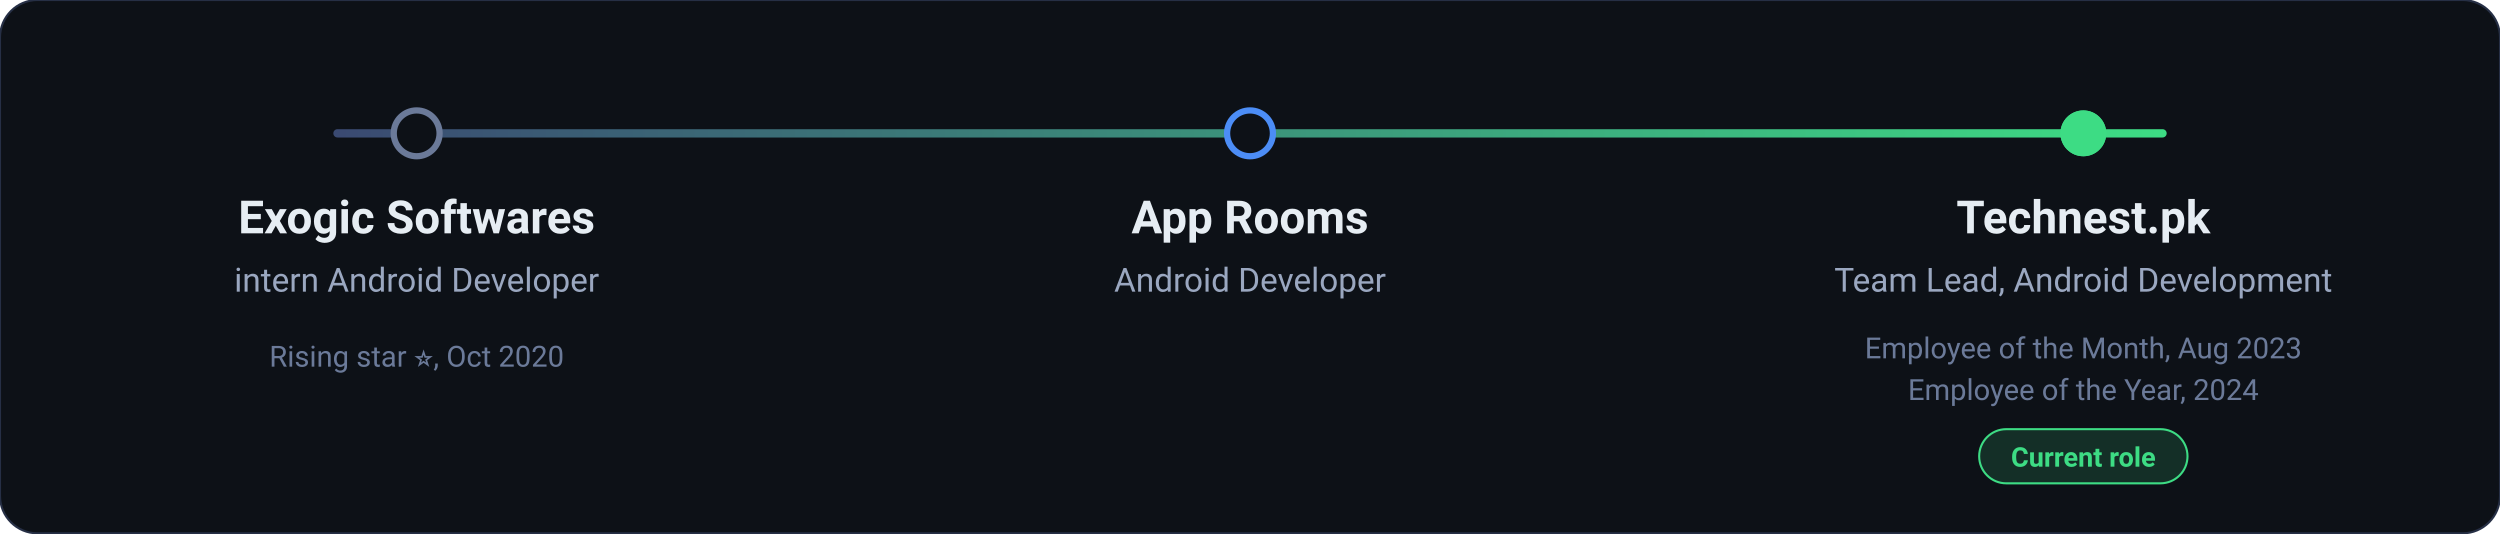
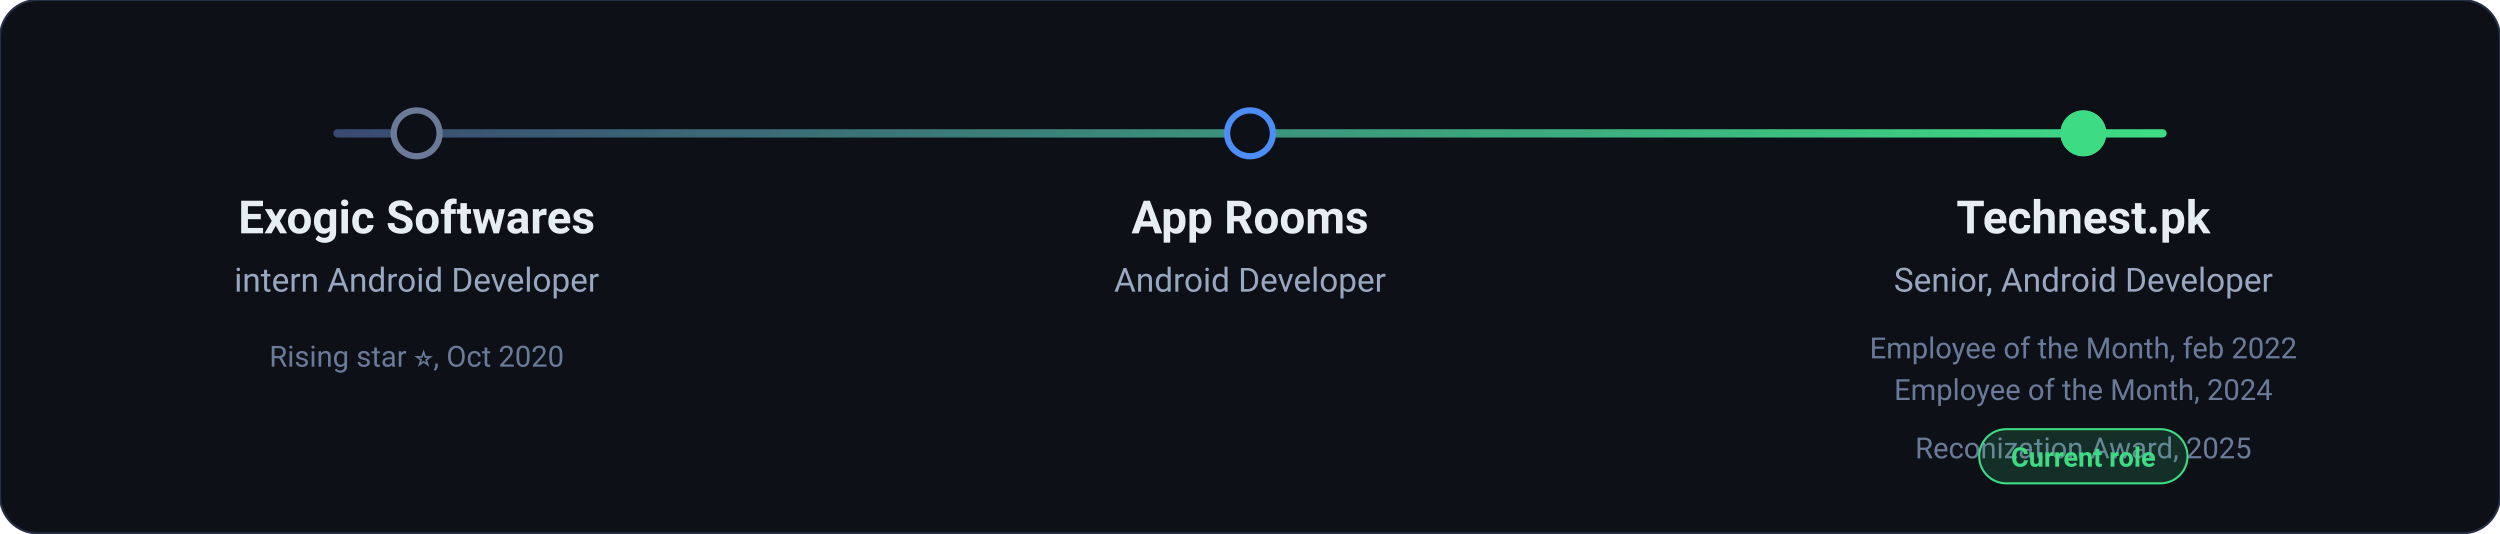
<svg xmlns="http://www.w3.org/2000/svg" width="1200" height="256" viewBox="0 0 1200 256" role="img" aria-label="Career path: Android Developer at ITZON, Senior Android Developer at The Smart Coders, Team Lead at Technest.pk">
  <defs>
    <linearGradient id="line" x1="0" x2="1">
      <stop offset="0" stop-color="#3a4a72" />
      <stop offset="1" stop-color="#3DDC84" />
    </linearGradient>
  </defs>
  <style>
    .s{font-family:'Segoe UI',Roboto,'Helvetica Neue',Arial,sans-serif}
    .pulse{transform-box:fill-box;transform-origin:center;animation:p 2.2s ease-out infinite}
    @keyframes p{0%{transform:scale(1);opacity:.6}100%{transform:scale(2.6);opacity:0}}
    @media (prefers-reduced-motion:reduce){*{animation:none!important}}
  </style>
  <rect width="1200" height="256" rx="18" fill="#0d1117" stroke="#262f45" />
  <rect x="160" y="62" width="880" height="4" rx="2" fill="url(#line)" />
  <circle cx="200" cy="64" r="11" fill="#0d1117" stroke="#6b7a99" stroke-width="3" />
  <g class="s" text-anchor="middle">
    <text x="200" y="112" font-size="22" font-weight="700" fill="#e6edf3">Exogic Softwares</text>
    <text x="200" y="140" font-size="16" fill="#9aa7c0">intern Android Developer</text>
    <text x="200" y="176" font-size="14" fill="#6b7a99">Rising star ⭐, Oct 2020</text>
  </g>
  <circle cx="600" cy="64" r="11" fill="#0d1117" stroke="#4C8DF6" stroke-width="3" />
  <g class="s" text-anchor="middle">
    <text x="600" y="112" font-size="22" font-weight="700" fill="#e6edf3">App Rooms</text>
    <text x="600" y="140" font-size="16" fill="#9aa7c0">Android Developer</text>
  </g>
  <circle class="pulse" cx="1000" cy="64" r="11" fill="#3DDC84" />
  <circle cx="1000" cy="64" r="11" fill="#3DDC84" />
  <g class="s" text-anchor="middle">
    <text x="1000" y="112" font-size="22" font-weight="700" fill="#e6edf3">Technest.pk</text>
-     <text x="1000" y="140" font-size="16" fill="#9aa7c0">Team Lead, Android Development</text>
-     <text x="1000" y="172" font-size="14" fill="#6b7a99">Employee of the Month, Aug 2023</text>
-     <text x="1000" y="192" font-size="14" fill="#6b7a99">Employee of the Year, 2024</text>
+     <text x="1000" y="140" font-size="16" fill="#9aa7c0">Senior, Android Developer</text>
+     <text x="1000" y="172" font-size="14" fill="#6b7a99">Employee of the Month, feb 2022</text>
+     <text x="1000" y="192" font-size="14" fill="#6b7a99">Employee of the Month, 2024</text>
+     <text x="1000" y="220" font-size="14" fill="#6b7a99">Reconization Award, 2025</text>
    <rect x="950" y="206" width="100" height="26" rx="13" fill="#3DDC84" fill-opacity=".15" stroke="#3DDC84" />
    <text x="1000" y="224" font-size="13" font-weight="700" fill="#3DDC84">Current role</text>
  </g>
</svg>
